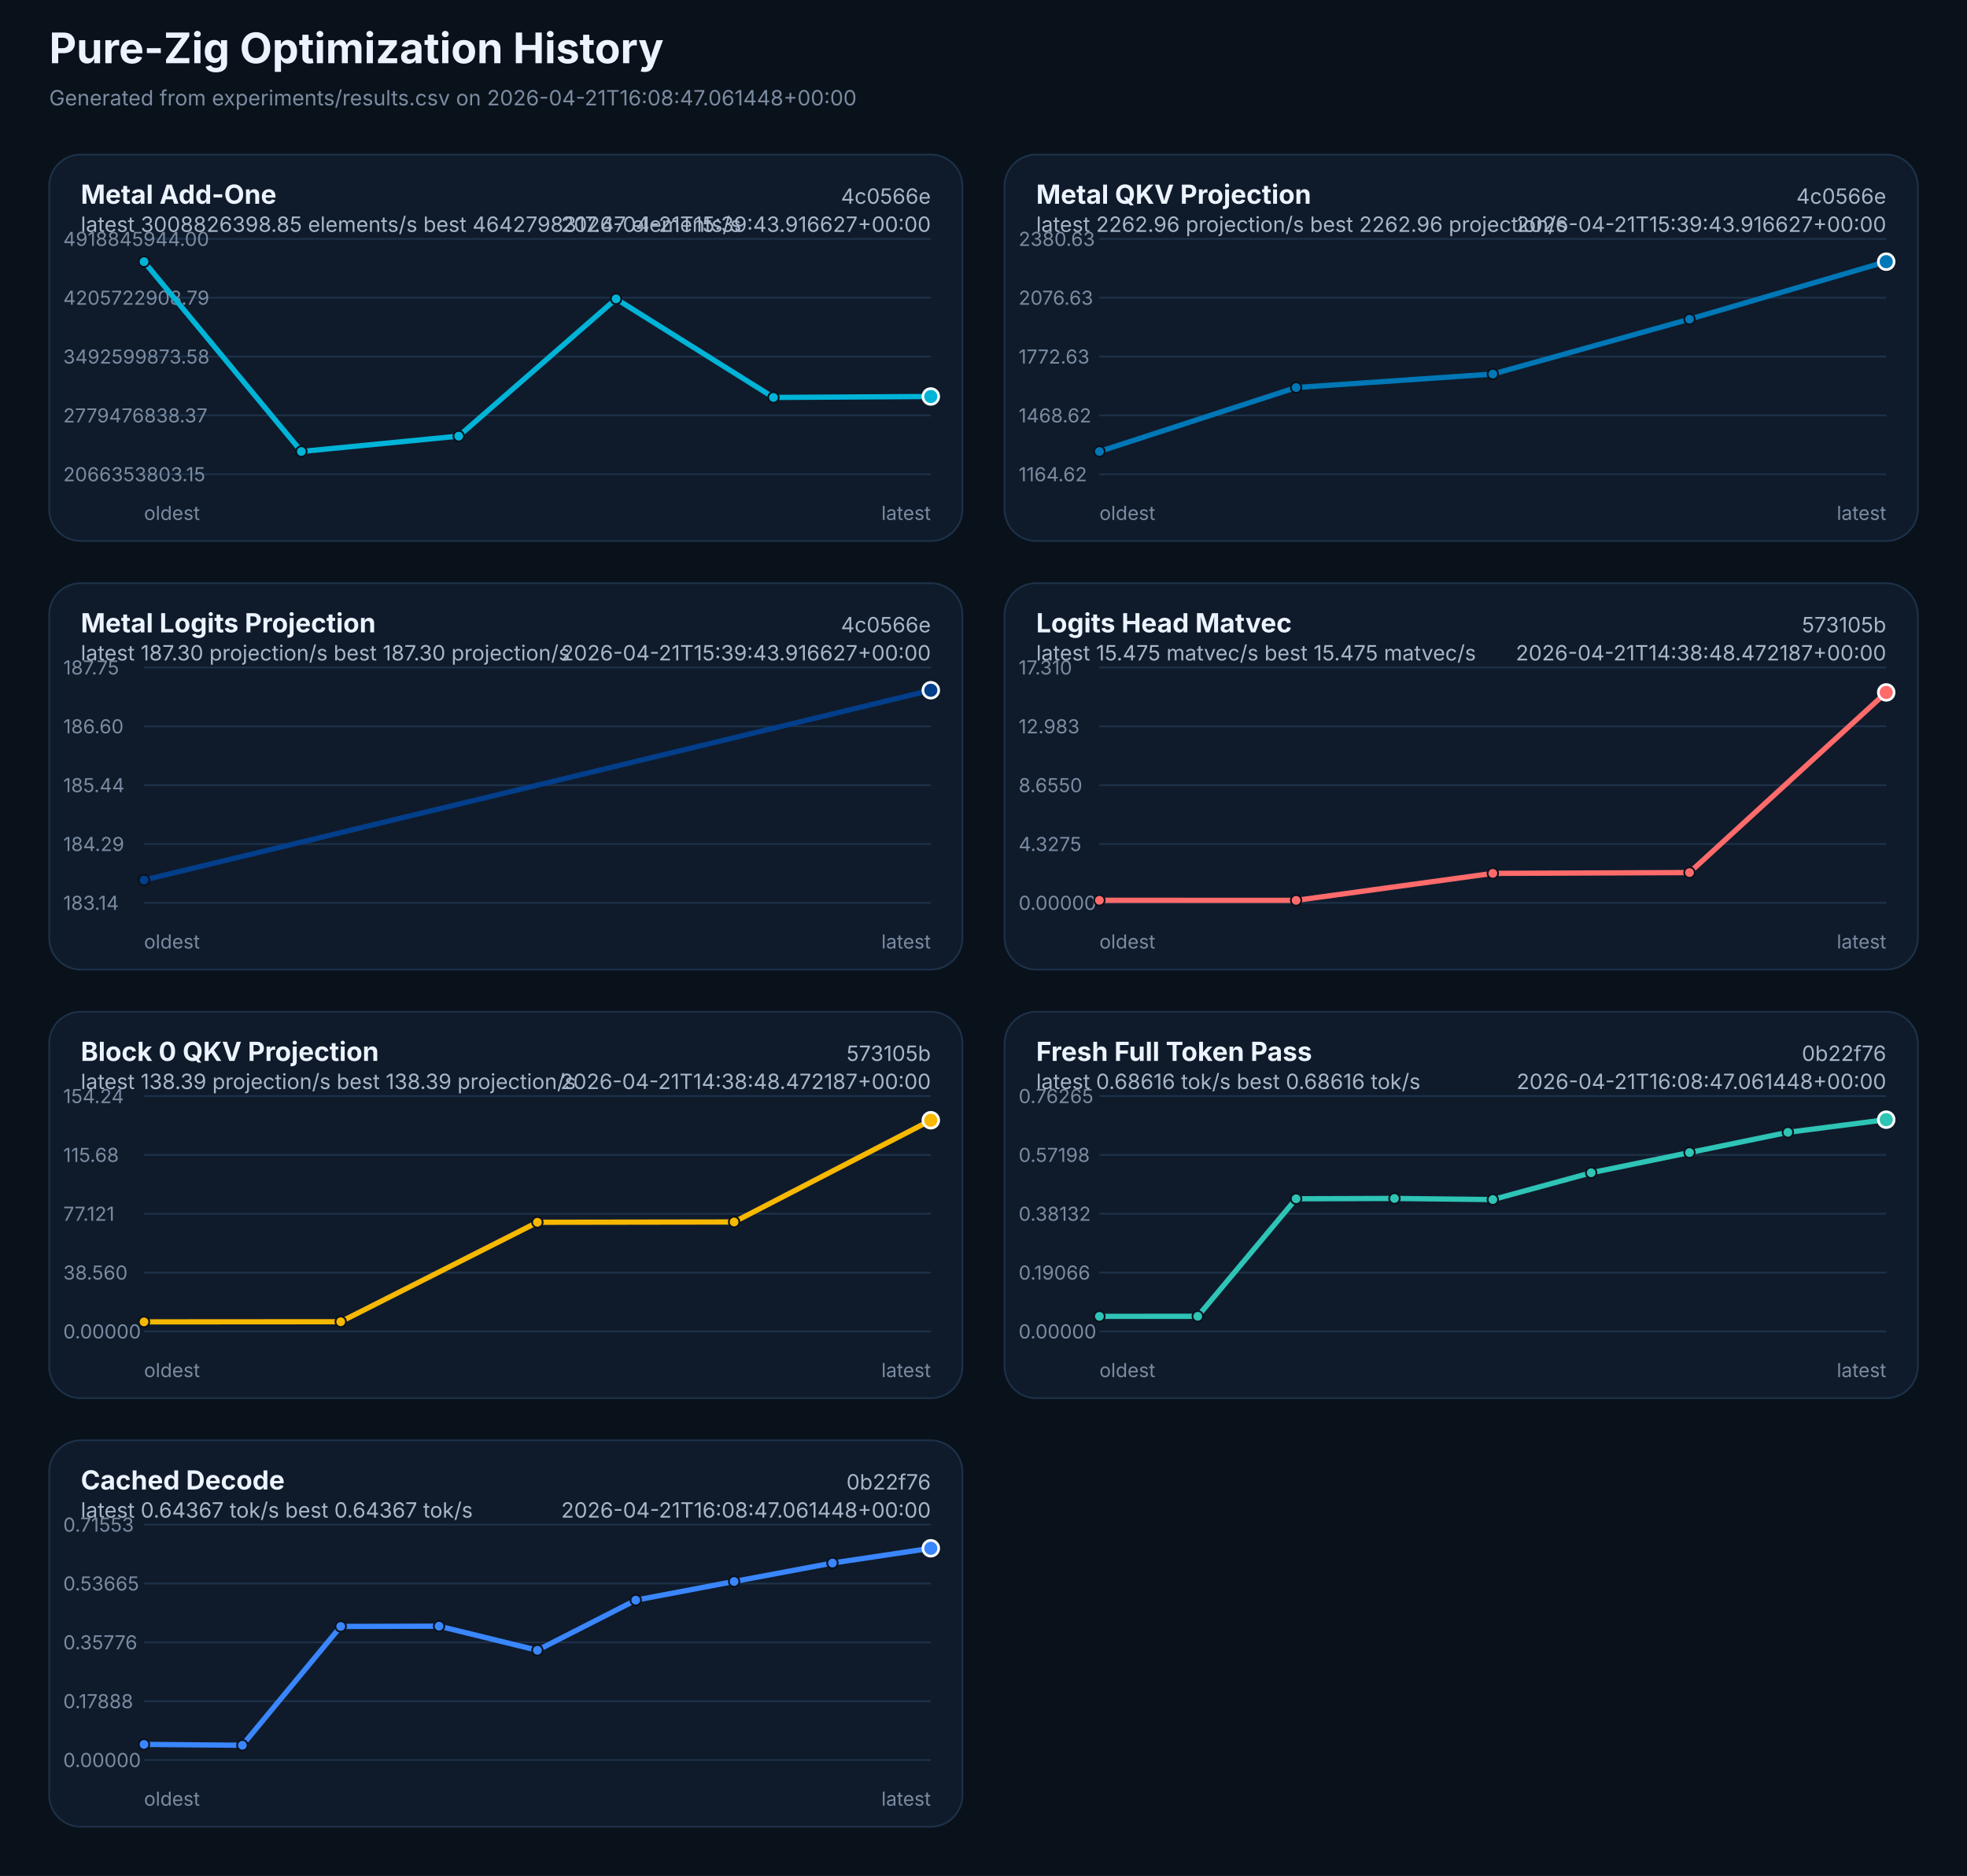
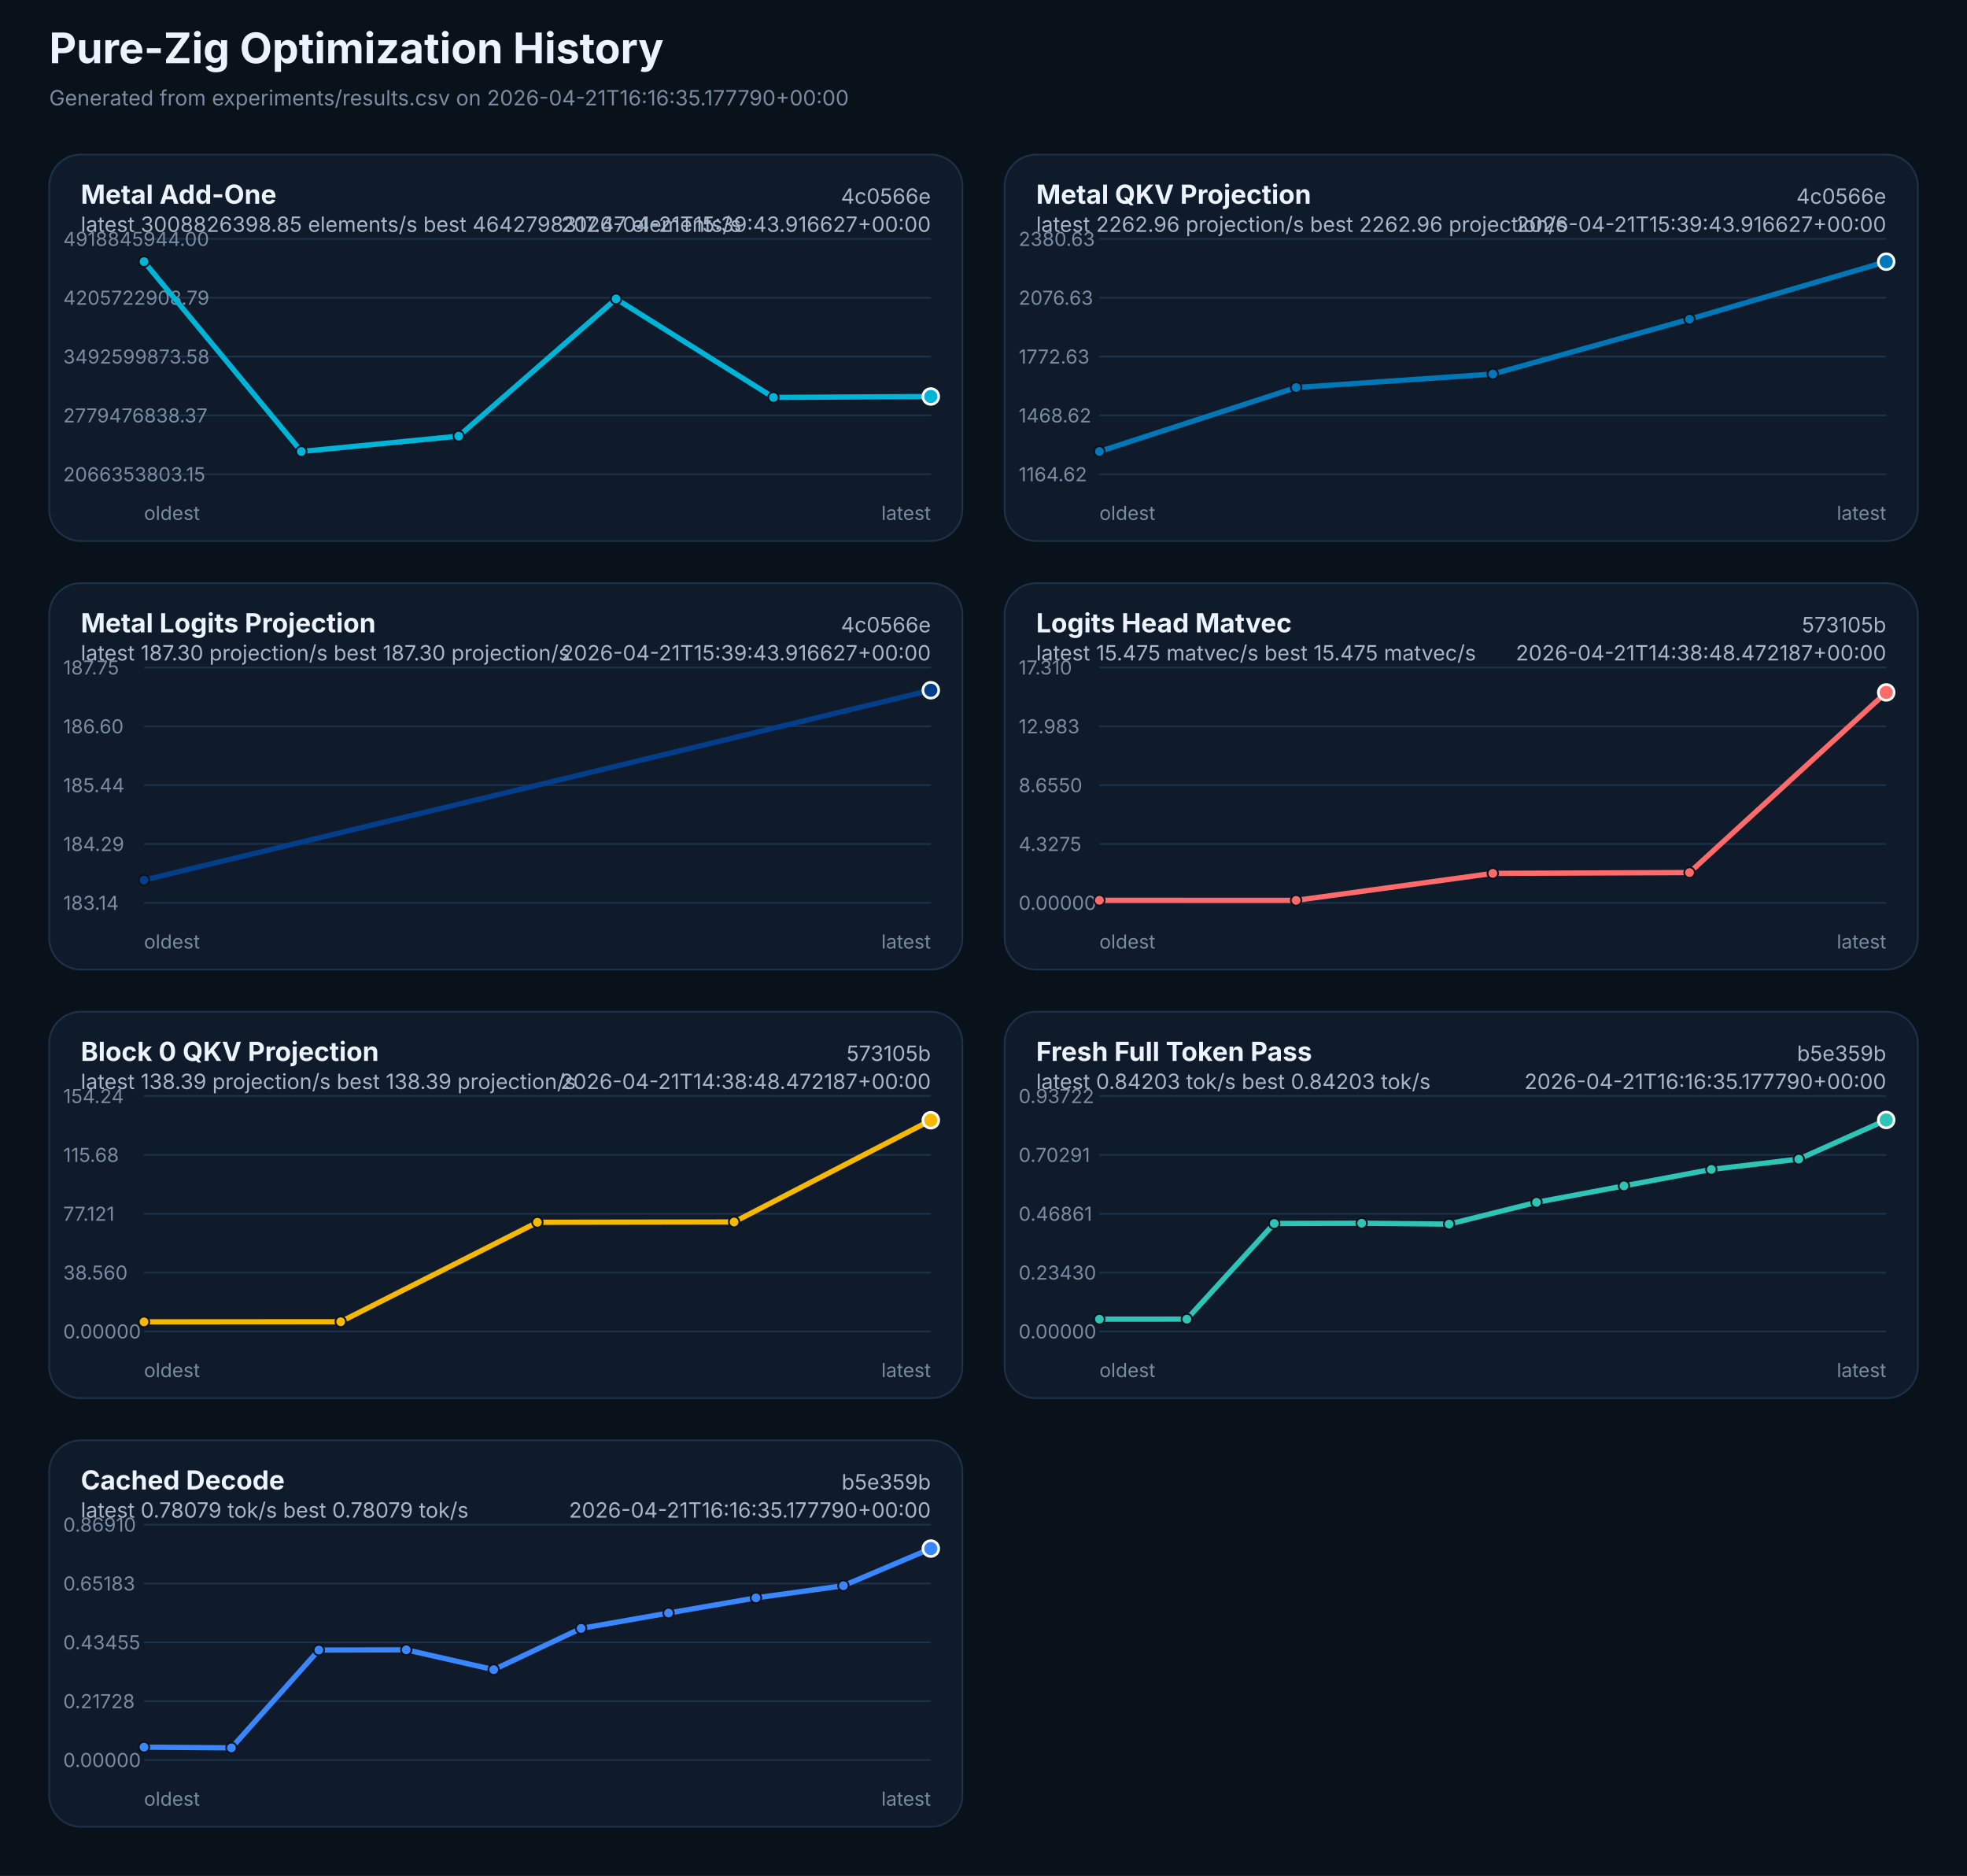
<svg xmlns="http://www.w3.org/2000/svg" width="1120" height="1068" viewBox="0 0 1120 1068">
  <rect width="100%" height="100%" fill="#09111b" />
  <style>
text { font-family: -apple-system, BlinkMacSystemFont, 'Segoe UI', sans-serif; }
.muted { fill: #7b8ba1; font-size: 12px; }
.title { fill: #ecf3ff; font-size: 24px; font-weight: 700; }
.panel-title { fill: #ecf3ff; font-size: 15px; font-weight: 700; }
.panel-meta { fill: #a8b6ca; font-size: 12px; }
.axis-label { fill: #7b8ba1; font-size: 11px; }
</style>
  <text class="title" x="28" y="36">Pure-Zig Optimization History</text>
-   <text class="muted" x="28" y="60">Generated from experiments/results.csv on 2026-04-21T16:08:47.061448+00:00</text>
+   <text class="muted" x="28" y="60">Generated from experiments/results.csv on 2026-04-21T16:16:35.177790+00:00</text>
  <g>
    <rect x="28" y="88" width="520" height="220" rx="18" fill="#0f1b2b" stroke="#1d3148" stroke-width="1" />
    <text class="panel-title" x="46" y="116">Metal Add-One</text>
    <text class="panel-meta" x="46" y="132">latest 3008826398.85 elements/s   best 4642798317.47 elements/s</text>
    <text class="panel-meta" x="530" y="116" text-anchor="end">4c0566e</text>
    <text class="panel-meta" x="530" y="132" text-anchor="end">2026-04-21T15:39:43.916627+00:00</text>
    <line x1="82" y1="270.00" x2="530" y2="270.00" stroke="#1d3148" stroke-width="1" />
    <text class="axis-label" x="36" y="274.00">2066353803.15</text>
    <line x1="82" y1="236.50" x2="530" y2="236.50" stroke="#1d3148" stroke-width="1" />
    <text class="axis-label" x="36" y="240.50">2779476838.37</text>
    <line x1="82" y1="203.00" x2="530" y2="203.00" stroke="#1d3148" stroke-width="1" />
    <text class="axis-label" x="36" y="207.00">3492599873.58</text>
    <line x1="82" y1="169.50" x2="530" y2="169.50" stroke="#1d3148" stroke-width="1" />
    <text class="axis-label" x="36" y="173.50">4205722908.79</text>
    <line x1="82" y1="136.00" x2="530" y2="136.00" stroke="#1d3148" stroke-width="1" />
    <text class="axis-label" x="36" y="140.00">4918845944.00</text>
    <polyline fill="none" stroke="#00b4d8" stroke-width="3" points="82.00,148.97 171.60,257.03 261.20,248.29 350.80,170.15 440.40,226.27 530.00,225.73" />
    <circle cx="82.00" cy="148.97" r="3.0" fill="#00b4d8" stroke="#09111b" stroke-width="1.0" />
    <circle cx="171.60" cy="257.03" r="3.0" fill="#00b4d8" stroke="#09111b" stroke-width="1.0" />
    <circle cx="261.20" cy="248.29" r="3.0" fill="#00b4d8" stroke="#09111b" stroke-width="1.0" />
    <circle cx="350.80" cy="170.15" r="3.0" fill="#00b4d8" stroke="#09111b" stroke-width="1.0" />
    <circle cx="440.40" cy="226.27" r="3.0" fill="#00b4d8" stroke="#09111b" stroke-width="1.0" />
    <circle cx="530.00" cy="225.73" r="4.5" fill="#00b4d8" stroke="#ffffff" stroke-width="1.5" />
    <text class="axis-label" x="82" y="296">oldest</text>
    <text class="axis-label" x="530" y="296" text-anchor="end">latest</text>
  </g>
  <g>
    <rect x="572" y="88" width="520" height="220" rx="18" fill="#0f1b2b" stroke="#1d3148" stroke-width="1" />
    <text class="panel-title" x="590" y="116">Metal QKV Projection</text>
    <text class="panel-meta" x="590" y="132">latest 2262.96 projection/s   best 2262.96 projection/s</text>
    <text class="panel-meta" x="1074" y="116" text-anchor="end">4c0566e</text>
    <text class="panel-meta" x="1074" y="132" text-anchor="end">2026-04-21T15:39:43.916627+00:00</text>
    <line x1="626" y1="270.00" x2="1074" y2="270.00" stroke="#1d3148" stroke-width="1" />
    <text class="axis-label" x="580" y="274.00">1164.62</text>
    <line x1="626" y1="236.50" x2="1074" y2="236.50" stroke="#1d3148" stroke-width="1" />
    <text class="axis-label" x="580" y="240.50">1468.62</text>
    <line x1="626" y1="203.00" x2="1074" y2="203.00" stroke="#1d3148" stroke-width="1" />
    <text class="axis-label" x="580" y="207.00">1772.63</text>
    <line x1="626" y1="169.50" x2="1074" y2="169.50" stroke="#1d3148" stroke-width="1" />
    <text class="axis-label" x="580" y="173.50">2076.63</text>
    <line x1="626" y1="136.00" x2="1074" y2="136.00" stroke="#1d3148" stroke-width="1" />
    <text class="axis-label" x="580" y="140.00">2380.63</text>
    <polyline fill="none" stroke="#0077b6" stroke-width="3" points="626.00,257.03 738.00,220.62 850.00,212.95 962.00,181.71 1074.00,148.97" />
    <circle cx="626.00" cy="257.03" r="3.0" fill="#0077b6" stroke="#09111b" stroke-width="1.0" />
    <circle cx="738.00" cy="220.62" r="3.0" fill="#0077b6" stroke="#09111b" stroke-width="1.0" />
    <circle cx="850.00" cy="212.95" r="3.0" fill="#0077b6" stroke="#09111b" stroke-width="1.0" />
    <circle cx="962.00" cy="181.71" r="3.0" fill="#0077b6" stroke="#09111b" stroke-width="1.0" />
    <circle cx="1074.00" cy="148.97" r="4.5" fill="#0077b6" stroke="#ffffff" stroke-width="1.5" />
    <text class="axis-label" x="626" y="296">oldest</text>
    <text class="axis-label" x="1074" y="296" text-anchor="end">latest</text>
  </g>
  <g>
    <rect x="28" y="332" width="520" height="220" rx="18" fill="#0f1b2b" stroke="#1d3148" stroke-width="1" />
    <text class="panel-title" x="46" y="360">Metal Logits Projection</text>
    <text class="panel-meta" x="46" y="376">latest 187.30 projection/s   best 187.30 projection/s</text>
    <text class="panel-meta" x="530" y="360" text-anchor="end">4c0566e</text>
    <text class="panel-meta" x="530" y="376" text-anchor="end">2026-04-21T15:39:43.916627+00:00</text>
    <line x1="82" y1="514.00" x2="530" y2="514.00" stroke="#1d3148" stroke-width="1" />
    <text class="axis-label" x="36" y="518.00">183.14</text>
    <line x1="82" y1="480.50" x2="530" y2="480.50" stroke="#1d3148" stroke-width="1" />
    <text class="axis-label" x="36" y="484.50">184.29</text>
    <line x1="82" y1="447.00" x2="530" y2="447.00" stroke="#1d3148" stroke-width="1" />
    <text class="axis-label" x="36" y="451.00">185.44</text>
    <line x1="82" y1="413.50" x2="530" y2="413.50" stroke="#1d3148" stroke-width="1" />
    <text class="axis-label" x="36" y="417.50">186.60</text>
    <line x1="82" y1="380.00" x2="530" y2="380.00" stroke="#1d3148" stroke-width="1" />
    <text class="axis-label" x="36" y="384.00">187.75</text>
    <polyline fill="none" stroke="#023e8a" stroke-width="3" points="82.00,501.03 530.00,392.97" />
    <circle cx="82.00" cy="501.03" r="3.0" fill="#023e8a" stroke="#09111b" stroke-width="1.0" />
    <circle cx="530.00" cy="392.97" r="4.5" fill="#023e8a" stroke="#ffffff" stroke-width="1.5" />
    <text class="axis-label" x="82" y="540">oldest</text>
    <text class="axis-label" x="530" y="540" text-anchor="end">latest</text>
  </g>
  <g>
    <rect x="572" y="332" width="520" height="220" rx="18" fill="#0f1b2b" stroke="#1d3148" stroke-width="1" />
    <text class="panel-title" x="590" y="360">Logits Head Matvec</text>
    <text class="panel-meta" x="590" y="376">latest 15.475 matvec/s   best 15.475 matvec/s</text>
    <text class="panel-meta" x="1074" y="360" text-anchor="end">573105b</text>
    <text class="panel-meta" x="1074" y="376" text-anchor="end">2026-04-21T14:38:48.472187+00:00</text>
    <line x1="626" y1="514.00" x2="1074" y2="514.00" stroke="#1d3148" stroke-width="1" />
    <text class="axis-label" x="580" y="518.00">0.00000</text>
    <line x1="626" y1="480.50" x2="1074" y2="480.50" stroke="#1d3148" stroke-width="1" />
    <text class="axis-label" x="580" y="484.50">4.3275</text>
    <line x1="626" y1="447.00" x2="1074" y2="447.00" stroke="#1d3148" stroke-width="1" />
    <text class="axis-label" x="580" y="451.00">8.6550</text>
    <line x1="626" y1="413.50" x2="1074" y2="413.50" stroke="#1d3148" stroke-width="1" />
    <text class="axis-label" x="580" y="417.50">12.983</text>
    <line x1="626" y1="380.00" x2="1074" y2="380.00" stroke="#1d3148" stroke-width="1" />
    <text class="axis-label" x="580" y="384.00">17.310</text>
    <polyline fill="none" stroke="#ff6b6b" stroke-width="3" points="626.00,512.55 738.00,512.58 850.00,497.22 962.00,496.76 1074.00,394.20" />
    <circle cx="626.00" cy="512.55" r="3.0" fill="#ff6b6b" stroke="#09111b" stroke-width="1.0" />
    <circle cx="738.00" cy="512.58" r="3.0" fill="#ff6b6b" stroke="#09111b" stroke-width="1.0" />
    <circle cx="850.00" cy="497.22" r="3.0" fill="#ff6b6b" stroke="#09111b" stroke-width="1.0" />
    <circle cx="962.00" cy="496.76" r="3.0" fill="#ff6b6b" stroke="#09111b" stroke-width="1.0" />
    <circle cx="1074.00" cy="394.20" r="4.5" fill="#ff6b6b" stroke="#ffffff" stroke-width="1.5" />
    <text class="axis-label" x="626" y="540">oldest</text>
    <text class="axis-label" x="1074" y="540" text-anchor="end">latest</text>
  </g>
  <g>
    <rect x="28" y="576" width="520" height="220" rx="18" fill="#0f1b2b" stroke="#1d3148" stroke-width="1" />
    <text class="panel-title" x="46" y="604">Block 0 QKV Projection</text>
    <text class="panel-meta" x="46" y="620">latest 138.39 projection/s   best 138.39 projection/s</text>
    <text class="panel-meta" x="530" y="604" text-anchor="end">573105b</text>
    <text class="panel-meta" x="530" y="620" text-anchor="end">2026-04-21T14:38:48.472187+00:00</text>
    <line x1="82" y1="758.00" x2="530" y2="758.00" stroke="#1d3148" stroke-width="1" />
    <text class="axis-label" x="36" y="762.00">0.00000</text>
    <line x1="82" y1="724.50" x2="530" y2="724.50" stroke="#1d3148" stroke-width="1" />
    <text class="axis-label" x="36" y="728.50">38.560</text>
    <line x1="82" y1="691.00" x2="530" y2="691.00" stroke="#1d3148" stroke-width="1" />
    <text class="axis-label" x="36" y="695.00">77.121</text>
    <line x1="82" y1="657.50" x2="530" y2="657.50" stroke="#1d3148" stroke-width="1" />
    <text class="axis-label" x="36" y="661.50">115.68</text>
    <line x1="82" y1="624.00" x2="530" y2="624.00" stroke="#1d3148" stroke-width="1" />
    <text class="axis-label" x="36" y="628.00">154.24</text>
    <polyline fill="none" stroke="#f7b801" stroke-width="3" points="82.00,752.56 194.00,752.48 306.00,695.86 418.00,695.69 530.00,637.77" />
    <circle cx="82.00" cy="752.56" r="3.0" fill="#f7b801" stroke="#09111b" stroke-width="1.0" />
    <circle cx="194.00" cy="752.48" r="3.0" fill="#f7b801" stroke="#09111b" stroke-width="1.0" />
    <circle cx="306.00" cy="695.86" r="3.0" fill="#f7b801" stroke="#09111b" stroke-width="1.0" />
    <circle cx="418.00" cy="695.69" r="3.0" fill="#f7b801" stroke="#09111b" stroke-width="1.0" />
    <circle cx="530.00" cy="637.77" r="4.5" fill="#f7b801" stroke="#ffffff" stroke-width="1.5" />
    <text class="axis-label" x="82" y="784">oldest</text>
    <text class="axis-label" x="530" y="784" text-anchor="end">latest</text>
  </g>
  <g>
    <rect x="572" y="576" width="520" height="220" rx="18" fill="#0f1b2b" stroke="#1d3148" stroke-width="1" />
    <text class="panel-title" x="590" y="604">Fresh Full Token Pass</text>
-     <text class="panel-meta" x="590" y="620">latest 0.68616 tok/s   best 0.68616 tok/s</text>
-     <text class="panel-meta" x="1074" y="604" text-anchor="end">0b22f76</text>
-     <text class="panel-meta" x="1074" y="620" text-anchor="end">2026-04-21T16:08:47.061448+00:00</text>
+     <text class="panel-meta" x="590" y="620">latest 0.84203 tok/s   best 0.84203 tok/s</text>
+     <text class="panel-meta" x="1074" y="604" text-anchor="end">b5e359b</text>
+     <text class="panel-meta" x="1074" y="620" text-anchor="end">2026-04-21T16:16:35.177790+00:00</text>
    <line x1="626" y1="758.00" x2="1074" y2="758.00" stroke="#1d3148" stroke-width="1" />
    <text class="axis-label" x="580" y="762.00">0.00000</text>
    <line x1="626" y1="724.50" x2="1074" y2="724.50" stroke="#1d3148" stroke-width="1" />
-     <text class="axis-label" x="580" y="728.50">0.19066</text>
+     <text class="axis-label" x="580" y="728.50">0.23430</text>
    <line x1="626" y1="691.00" x2="1074" y2="691.00" stroke="#1d3148" stroke-width="1" />
-     <text class="axis-label" x="580" y="695.00">0.38132</text>
+     <text class="axis-label" x="580" y="695.00">0.46861</text>
    <line x1="626" y1="657.50" x2="1074" y2="657.50" stroke="#1d3148" stroke-width="1" />
-     <text class="axis-label" x="580" y="661.50">0.57198</text>
+     <text class="axis-label" x="580" y="661.50">0.70291</text>
    <line x1="626" y1="624.00" x2="1074" y2="624.00" stroke="#1d3148" stroke-width="1" />
-     <text class="axis-label" x="580" y="628.00">0.76265</text>
-     <polyline fill="none" stroke="#2ec4b6" stroke-width="3" points="626.00,749.42 682.00,749.39 738.00,682.48 794.00,682.30 850.00,682.93 906.00,667.67 962.00,656.17 1018.00,644.65 1074.00,637.44" />
-     <circle cx="626.00" cy="749.42" r="3.0" fill="#2ec4b6" stroke="#09111b" stroke-width="1.0" />
-     <circle cx="682.00" cy="749.39" r="3.0" fill="#2ec4b6" stroke="#09111b" stroke-width="1.0" />
-     <circle cx="738.00" cy="682.48" r="3.0" fill="#2ec4b6" stroke="#09111b" stroke-width="1.0" />
-     <circle cx="794.00" cy="682.30" r="3.0" fill="#2ec4b6" stroke="#09111b" stroke-width="1.0" />
-     <circle cx="850.00" cy="682.93" r="3.0" fill="#2ec4b6" stroke="#09111b" stroke-width="1.0" />
-     <circle cx="906.00" cy="667.67" r="3.0" fill="#2ec4b6" stroke="#09111b" stroke-width="1.0" />
-     <circle cx="962.00" cy="656.17" r="3.0" fill="#2ec4b6" stroke="#09111b" stroke-width="1.0" />
-     <circle cx="1018.00" cy="644.65" r="3.0" fill="#2ec4b6" stroke="#09111b" stroke-width="1.0" />
-     <circle cx="1074.00" cy="637.44" r="4.5" fill="#2ec4b6" stroke="#ffffff" stroke-width="1.5" />
+     <text class="axis-label" x="580" y="628.00">0.93722</text>
+     <polyline fill="none" stroke="#2ec4b6" stroke-width="3" points="626.00,751.02 675.78,751.00 725.56,696.55 775.33,696.40 825.11,696.91 874.89,684.50 924.67,675.14 974.44,665.77 1024.22,659.89 1074.00,637.61" />
+     <circle cx="626.00" cy="751.02" r="3.0" fill="#2ec4b6" stroke="#09111b" stroke-width="1.0" />
+     <circle cx="675.78" cy="751.00" r="3.0" fill="#2ec4b6" stroke="#09111b" stroke-width="1.0" />
+     <circle cx="725.56" cy="696.55" r="3.0" fill="#2ec4b6" stroke="#09111b" stroke-width="1.0" />
+     <circle cx="775.33" cy="696.40" r="3.0" fill="#2ec4b6" stroke="#09111b" stroke-width="1.0" />
+     <circle cx="825.11" cy="696.91" r="3.0" fill="#2ec4b6" stroke="#09111b" stroke-width="1.0" />
+     <circle cx="874.89" cy="684.50" r="3.0" fill="#2ec4b6" stroke="#09111b" stroke-width="1.0" />
+     <circle cx="924.67" cy="675.14" r="3.0" fill="#2ec4b6" stroke="#09111b" stroke-width="1.0" />
+     <circle cx="974.44" cy="665.77" r="3.0" fill="#2ec4b6" stroke="#09111b" stroke-width="1.0" />
+     <circle cx="1024.22" cy="659.89" r="3.0" fill="#2ec4b6" stroke="#09111b" stroke-width="1.0" />
+     <circle cx="1074.00" cy="637.61" r="4.5" fill="#2ec4b6" stroke="#ffffff" stroke-width="1.5" />
    <text class="axis-label" x="626" y="784">oldest</text>
    <text class="axis-label" x="1074" y="784" text-anchor="end">latest</text>
  </g>
  <g>
    <rect x="28" y="820" width="520" height="220" rx="18" fill="#0f1b2b" stroke="#1d3148" stroke-width="1" />
    <text class="panel-title" x="46" y="848">Cached Decode</text>
-     <text class="panel-meta" x="46" y="864">latest 0.64367 tok/s   best 0.64367 tok/s</text>
-     <text class="panel-meta" x="530" y="848" text-anchor="end">0b22f76</text>
-     <text class="panel-meta" x="530" y="864" text-anchor="end">2026-04-21T16:08:47.061448+00:00</text>
+     <text class="panel-meta" x="46" y="864">latest 0.78079 tok/s   best 0.78079 tok/s</text>
+     <text class="panel-meta" x="530" y="848" text-anchor="end">b5e359b</text>
+     <text class="panel-meta" x="530" y="864" text-anchor="end">2026-04-21T16:16:35.177790+00:00</text>
    <line x1="82" y1="1002.00" x2="530" y2="1002.00" stroke="#1d3148" stroke-width="1" />
    <text class="axis-label" x="36" y="1006.00">0.00000</text>
    <line x1="82" y1="968.50" x2="530" y2="968.50" stroke="#1d3148" stroke-width="1" />
-     <text class="axis-label" x="36" y="972.50">0.17888</text>
+     <text class="axis-label" x="36" y="972.50">0.21728</text>
    <line x1="82" y1="935.00" x2="530" y2="935.00" stroke="#1d3148" stroke-width="1" />
-     <text class="axis-label" x="36" y="939.00">0.35776</text>
+     <text class="axis-label" x="36" y="939.00">0.43455</text>
    <line x1="82" y1="901.50" x2="530" y2="901.50" stroke="#1d3148" stroke-width="1" />
-     <text class="axis-label" x="36" y="905.50">0.53665</text>
+     <text class="axis-label" x="36" y="905.50">0.65183</text>
    <line x1="82" y1="868.00" x2="530" y2="868.00" stroke="#1d3148" stroke-width="1" />
-     <text class="axis-label" x="36" y="872.00">0.71553</text>
-     <polyline fill="none" stroke="#3a86ff" stroke-width="3" points="82.00,993.11 138.00,993.60 194.00,925.96 250.00,925.80 306.00,939.52 362.00,910.98 418.00,900.36 474.00,889.86 530.00,881.46" />
-     <circle cx="82.00" cy="993.11" r="3.0" fill="#3a86ff" stroke="#09111b" stroke-width="1.0" />
-     <circle cx="138.00" cy="993.60" r="3.0" fill="#3a86ff" stroke="#09111b" stroke-width="1.0" />
-     <circle cx="194.00" cy="925.96" r="3.0" fill="#3a86ff" stroke="#09111b" stroke-width="1.0" />
-     <circle cx="250.00" cy="925.80" r="3.0" fill="#3a86ff" stroke="#09111b" stroke-width="1.0" />
-     <circle cx="306.00" cy="939.52" r="3.0" fill="#3a86ff" stroke="#09111b" stroke-width="1.0" />
-     <circle cx="362.00" cy="910.98" r="3.0" fill="#3a86ff" stroke="#09111b" stroke-width="1.0" />
-     <circle cx="418.00" cy="900.36" r="3.0" fill="#3a86ff" stroke="#09111b" stroke-width="1.0" />
-     <circle cx="474.00" cy="889.86" r="3.0" fill="#3a86ff" stroke="#09111b" stroke-width="1.0" />
-     <circle cx="530.00" cy="881.46" r="4.5" fill="#3a86ff" stroke="#ffffff" stroke-width="1.5" />
+     <text class="axis-label" x="36" y="872.00">0.86910</text>
+     <polyline fill="none" stroke="#3a86ff" stroke-width="3" points="82.00,994.68 131.78,995.08 181.56,939.40 231.33,939.26 281.11,950.56 330.89,927.06 380.67,918.32 430.44,909.68 480.22,902.76 530.00,881.62" />
+     <circle cx="82.00" cy="994.68" r="3.0" fill="#3a86ff" stroke="#09111b" stroke-width="1.0" />
+     <circle cx="131.78" cy="995.08" r="3.0" fill="#3a86ff" stroke="#09111b" stroke-width="1.0" />
+     <circle cx="181.56" cy="939.40" r="3.0" fill="#3a86ff" stroke="#09111b" stroke-width="1.0" />
+     <circle cx="231.33" cy="939.26" r="3.0" fill="#3a86ff" stroke="#09111b" stroke-width="1.0" />
+     <circle cx="281.11" cy="950.56" r="3.0" fill="#3a86ff" stroke="#09111b" stroke-width="1.0" />
+     <circle cx="330.89" cy="927.06" r="3.0" fill="#3a86ff" stroke="#09111b" stroke-width="1.0" />
+     <circle cx="380.67" cy="918.32" r="3.0" fill="#3a86ff" stroke="#09111b" stroke-width="1.0" />
+     <circle cx="430.44" cy="909.68" r="3.0" fill="#3a86ff" stroke="#09111b" stroke-width="1.0" />
+     <circle cx="480.22" cy="902.76" r="3.0" fill="#3a86ff" stroke="#09111b" stroke-width="1.0" />
+     <circle cx="530.00" cy="881.62" r="4.5" fill="#3a86ff" stroke="#ffffff" stroke-width="1.5" />
    <text class="axis-label" x="82" y="1028">oldest</text>
    <text class="axis-label" x="530" y="1028" text-anchor="end">latest</text>
  </g>
</svg>
